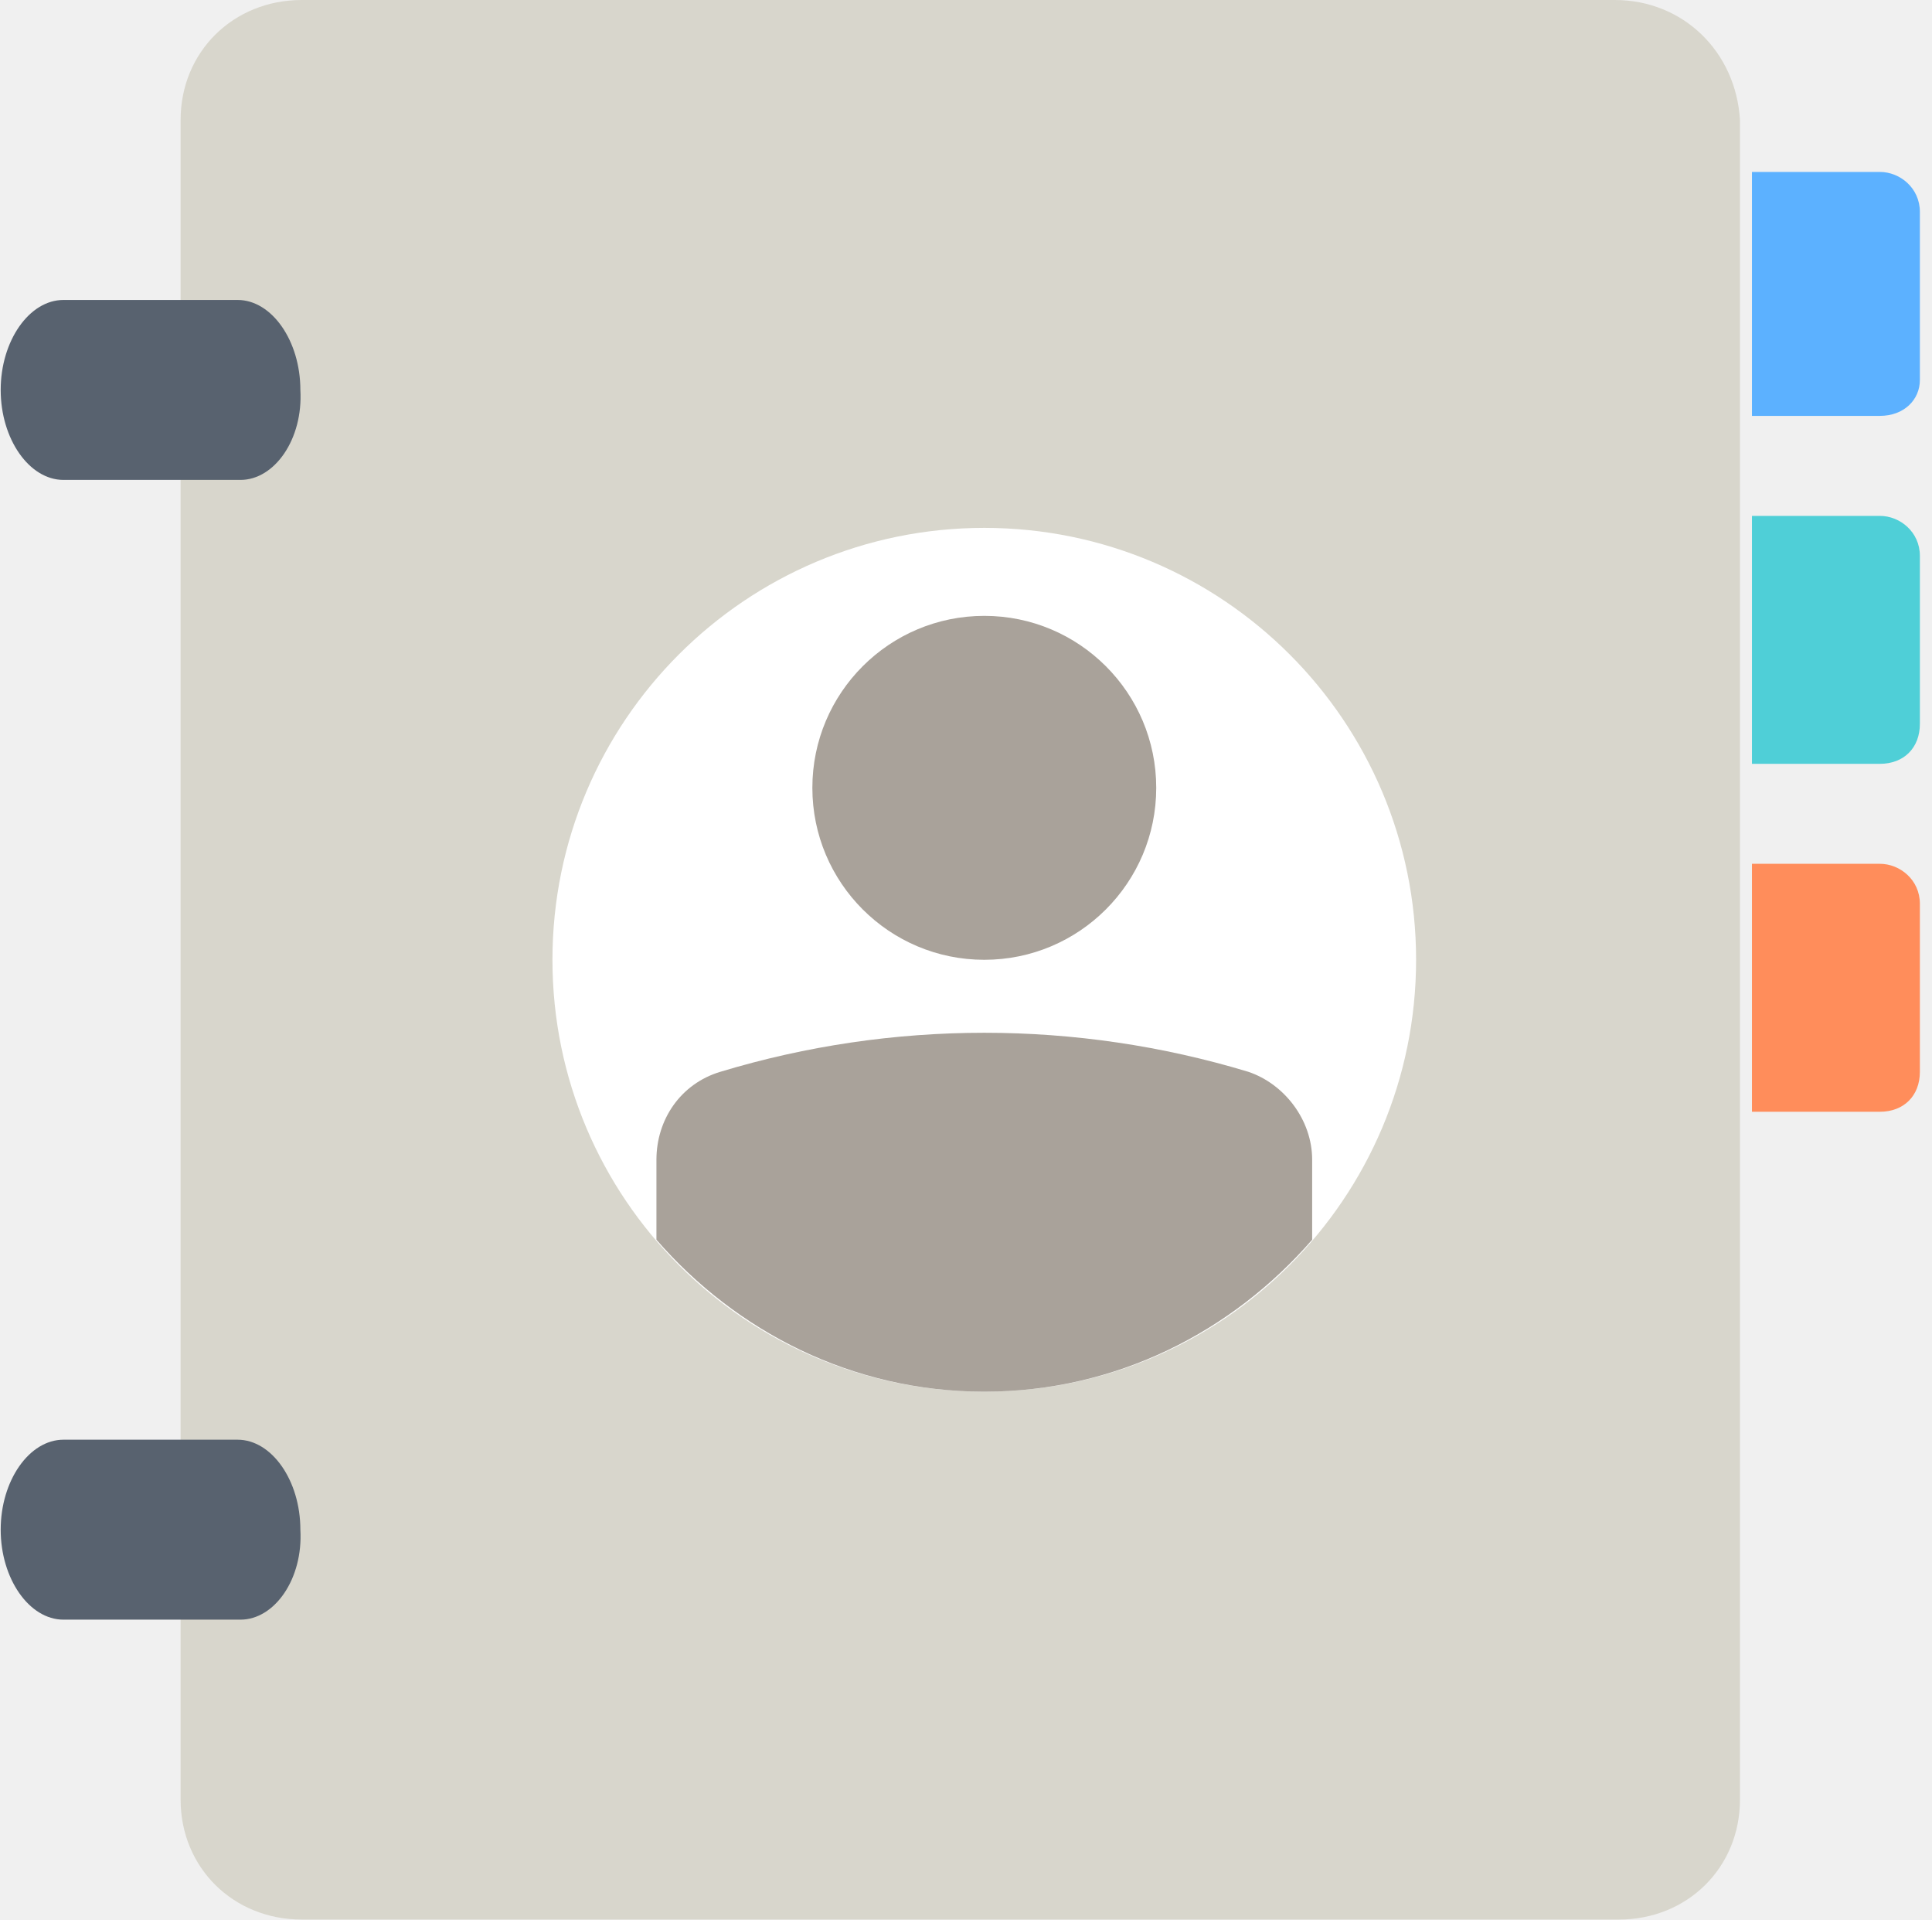
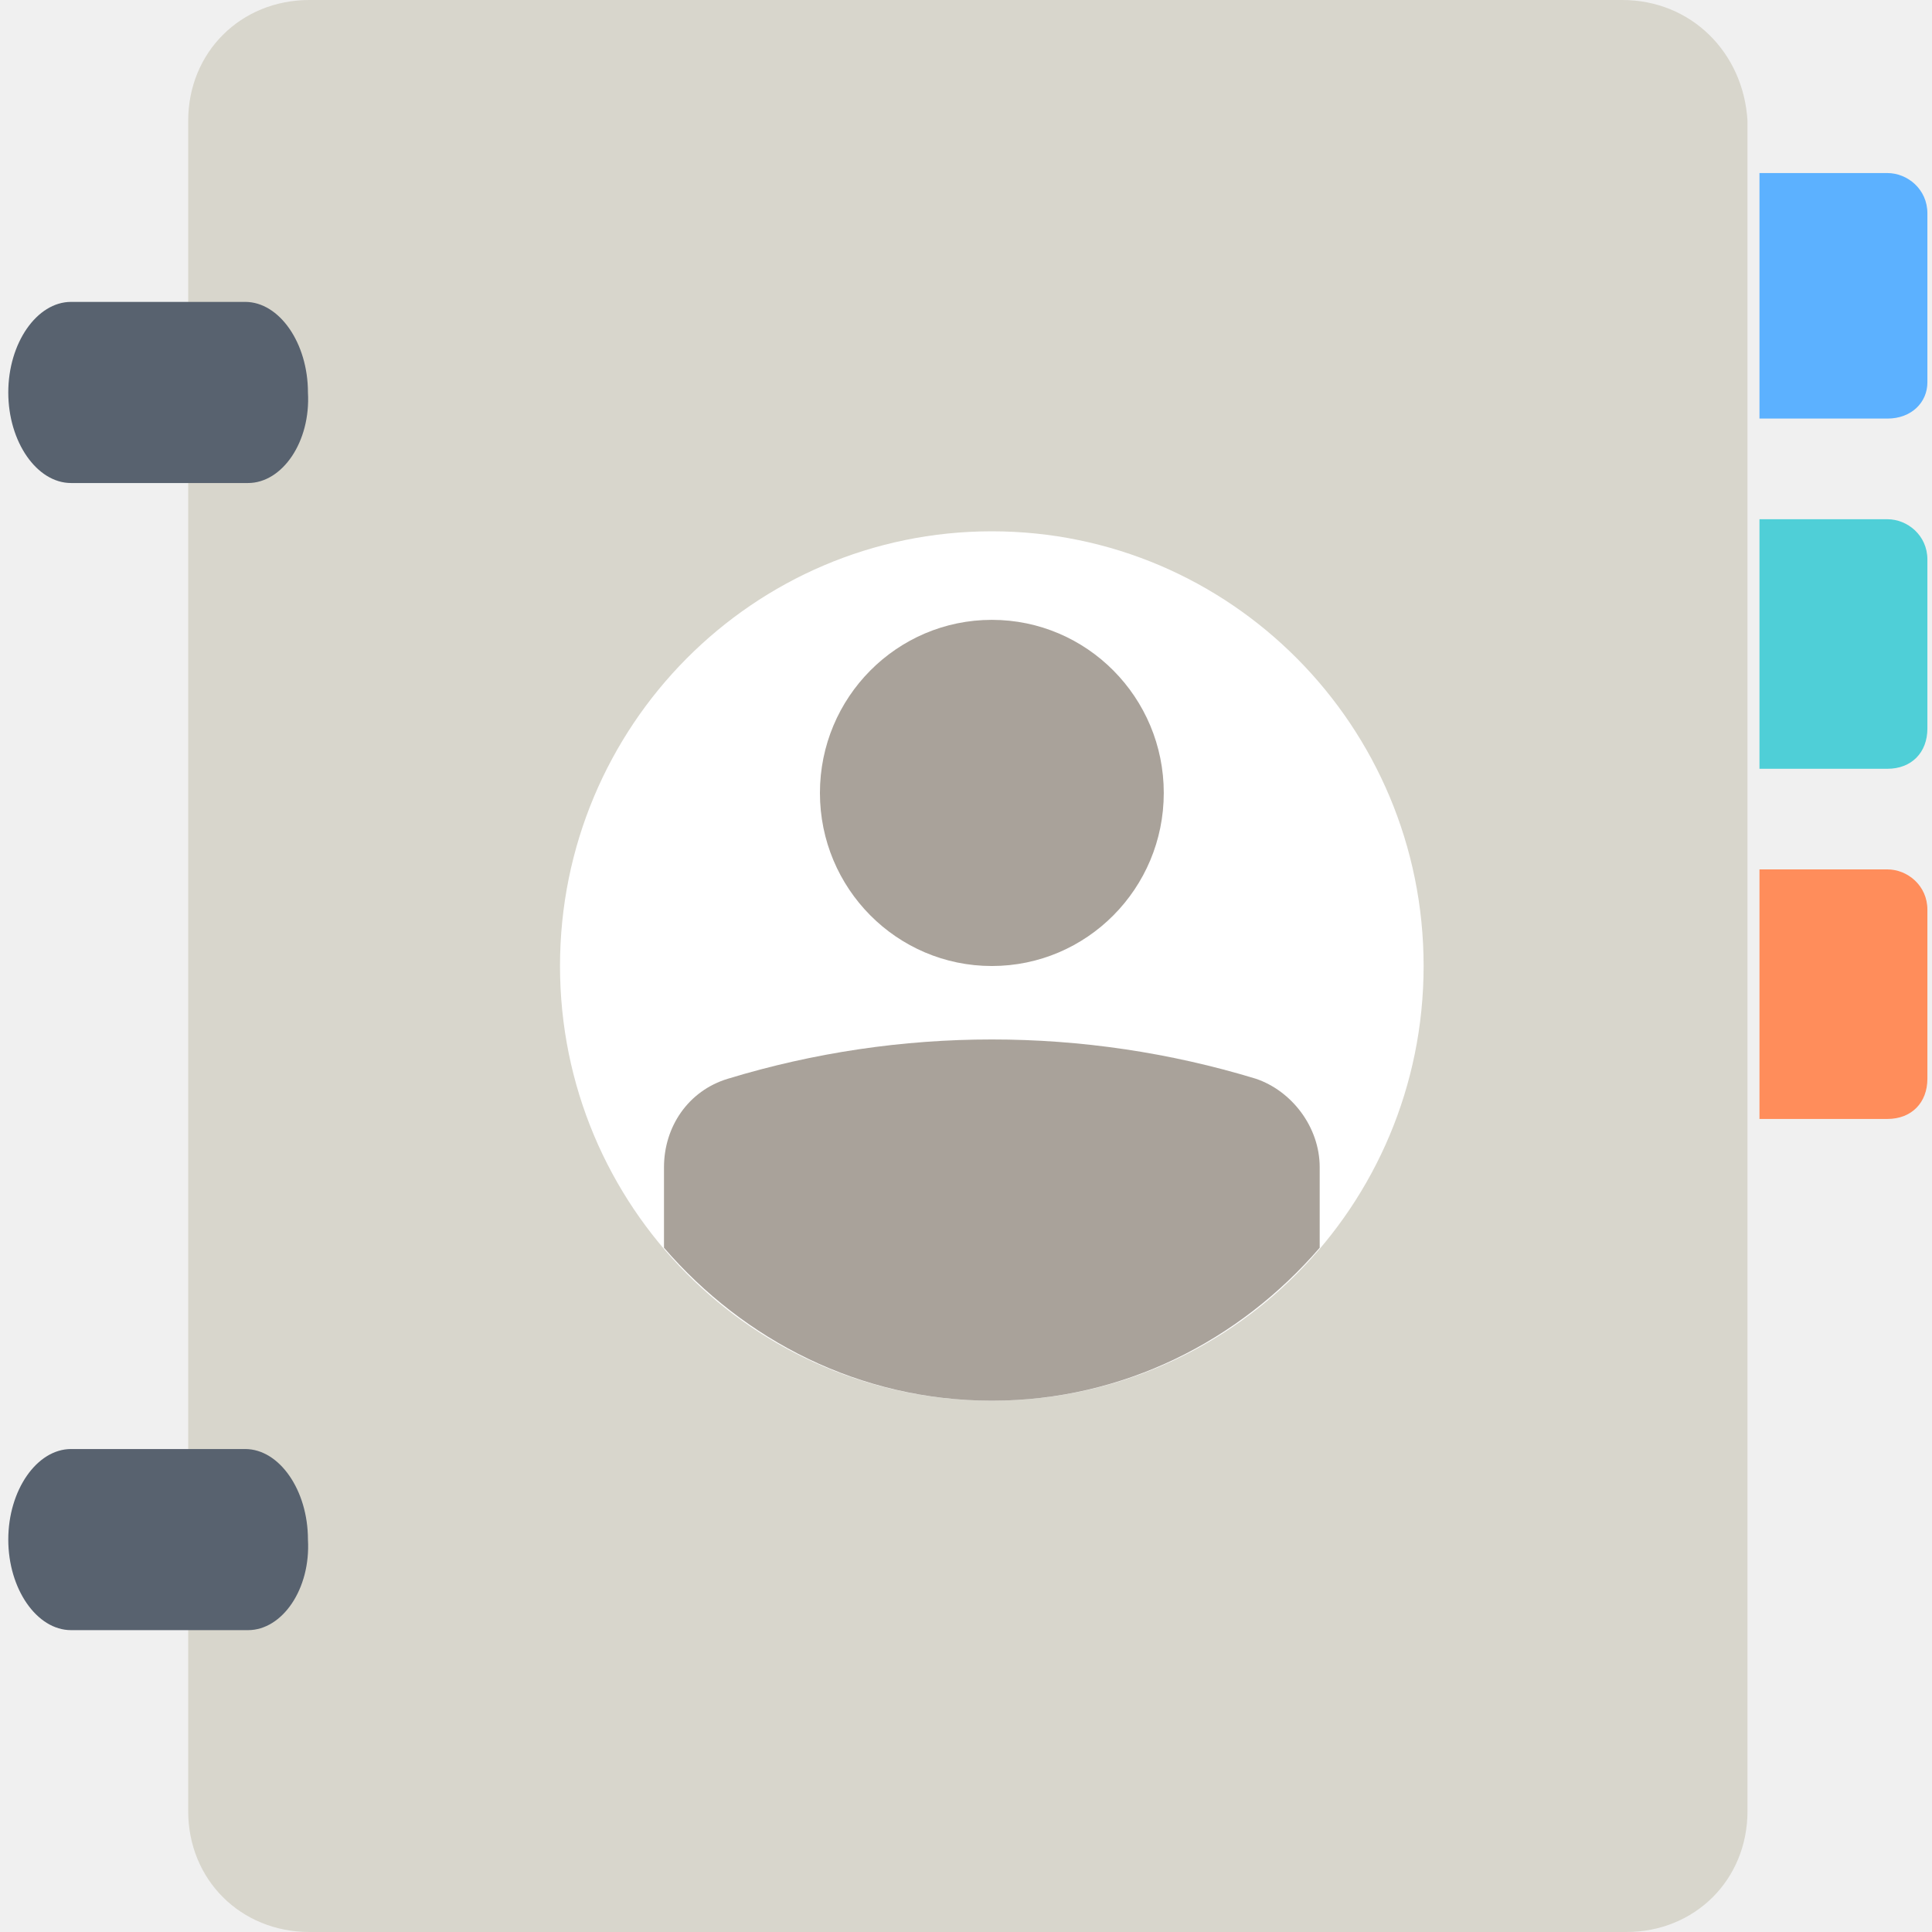
- <svg xmlns="http://www.w3.org/2000/svg" width="151" height="150" viewBox="0 0 151 150" fill="none">
+ <svg xmlns="http://www.w3.org/2000/svg" width="150" height="150" viewBox="0 0 150 150" fill="none">
  <g clip-path="url(#clip0)">
-     <path d="M126.203 0H23.588C18.221 0 14.116 4.063 14.116 9.375V140.625C14.116 145.937 18.221 150 23.588 150H126.519C131.886 150 135.991 145.937 135.991 140.625V9.375C135.676 4.063 131.571 0 126.203 0Z" fill="#D8D6CC" />
-     <path d="M18.791 37.502H4.961C2.284 37.502 0.054 34.306 0.054 30.471C0.054 26.636 2.284 23.439 4.961 23.439H18.568C21.245 23.439 23.476 26.636 23.476 30.471C23.699 34.306 21.468 37.502 18.791 37.502Z" fill="#58626F" />
-     <path d="M18.791 126.564H4.961C2.284 126.564 0.054 123.369 0.054 119.533C0.054 115.698 2.284 112.502 4.961 112.502H18.568C21.245 112.502 23.476 115.698 23.476 119.533C23.699 123.369 21.468 126.564 18.791 126.564Z" fill="#58626F" />
-     <path d="M146.928 32.498H136.928V13.436H146.928C148.49 13.436 150.053 14.686 150.053 16.561V29.686C150.053 31.248 148.803 32.498 146.928 32.498Z" fill="#5CB1FF" />
-     <path d="M146.928 59.688H136.928V40.313H146.928C148.49 40.313 150.053 41.563 150.053 43.438V56.563C150.053 58.438 148.803 59.688 146.928 59.688Z" fill="#4FCFD7" />
-     <path d="M146.928 86.875H136.928V67.5H146.928C148.49 67.5 150.053 68.75 150.053 70.625V83.75C150.053 85.625 148.803 86.875 146.928 86.875Z" fill="#FF8D5B" />
-     <path d="M76.928 108.75C95.567 108.75 110.678 93.64 110.678 75C110.678 56.36 95.567 41.25 76.928 41.25C58.288 41.25 43.178 56.36 43.178 75C43.178 93.64 58.288 108.75 76.928 108.75Z" fill="white" />
-     <path d="M102.555 90.625C102.555 87.5 100.367 84.688 97.555 83.75C84.117 79.688 69.743 79.688 56.305 83.751C53.18 84.688 51.305 87.501 51.305 90.626V96.876C57.555 104.063 66.617 108.75 76.93 108.75C87.242 108.75 96.305 104.063 102.555 96.876V90.625Z" fill="#A9A29A" />
-     <path d="M76.93 75.001C84.351 75.001 90.368 68.984 90.368 61.563C90.368 54.142 84.351 48.125 76.93 48.125C69.508 48.125 63.492 54.142 63.492 61.563C63.492 68.984 69.508 75.001 76.93 75.001Z" fill="#A9A29A" />
+     <path d="M125.952 0H24.021C18.689 0 14.612 4.063 14.612 9.375V140.625C14.612 145.937 18.689 150 24.021 150H126.265C131.597 150 135.674 145.937 135.674 140.625V9.375C135.361 4.063 131.283 0 125.952 0Z" fill="#D8D6CC" />
+     <path d="M19.255 37.502H5.518C2.859 37.502 0.643 34.306 0.643 30.471C0.643 26.636 2.859 23.439 5.518 23.439H19.034C21.693 23.439 23.909 26.636 23.909 30.471C24.13 34.306 21.914 37.502 19.255 37.502Z" fill="#58626F" />
+     <path d="M19.255 126.564H5.518C2.859 126.564 0.643 123.369 0.643 119.533C0.643 115.698 2.859 112.502 5.518 112.502H19.034C21.693 112.502 23.909 115.698 23.909 119.533C24.13 123.369 21.914 126.564 19.255 126.564Z" fill="#58626F" />
+     <path d="M146.538 32.498H136.605V13.436H146.538C148.09 13.436 149.642 14.686 149.642 16.561V29.686C149.642 31.248 148.401 32.498 146.538 32.498Z" fill="#5CB1FF" />
+     <path d="M146.538 59.688H136.605V40.313H146.538C148.09 40.313 149.642 41.563 149.642 43.438V56.563C149.642 58.438 148.401 59.688 146.538 59.688Z" fill="#4FCFD7" />
+     <path d="M146.538 86.875H136.605V67.5H146.538C148.09 67.5 149.642 68.75 149.642 70.625V83.75C149.642 85.625 148.401 86.875 146.538 86.875Z" fill="#FF8D5B" />
+     <path d="M77.004 108.75C95.52 108.75 110.529 93.64 110.529 75C110.529 56.36 95.52 41.25 77.004 41.25C58.489 41.25 43.479 56.36 43.479 75C43.479 93.64 58.489 108.75 77.004 108.75Z" fill="white" />
+     <path d="M102.461 90.625C102.461 87.5 100.288 84.688 97.494 83.75C84.146 79.688 69.867 79.688 56.519 83.751C53.415 84.688 51.552 87.501 51.552 90.626V96.876C57.761 104.063 66.763 108.75 77.007 108.75C87.25 108.75 96.252 104.063 102.461 96.876V90.625Z" fill="#A9A29A" />
+     <path d="M77.007 75.001C84.379 75.001 90.355 68.984 90.355 61.563C90.355 54.142 84.379 48.125 77.007 48.125C69.635 48.125 63.659 54.142 63.659 61.563C63.659 68.984 69.635 75.001 77.007 75.001Z" fill="#A9A29A" />
  </g>
  <defs>
    <clipPath id="clip0">
-       <rect width="150" height="150" fill="white" transform="translate(0.0535889)" />
+       <rect width="149" height="150" fill="white" transform="translate(0.642822)" />
    </clipPath>
  </defs>
</svg>
